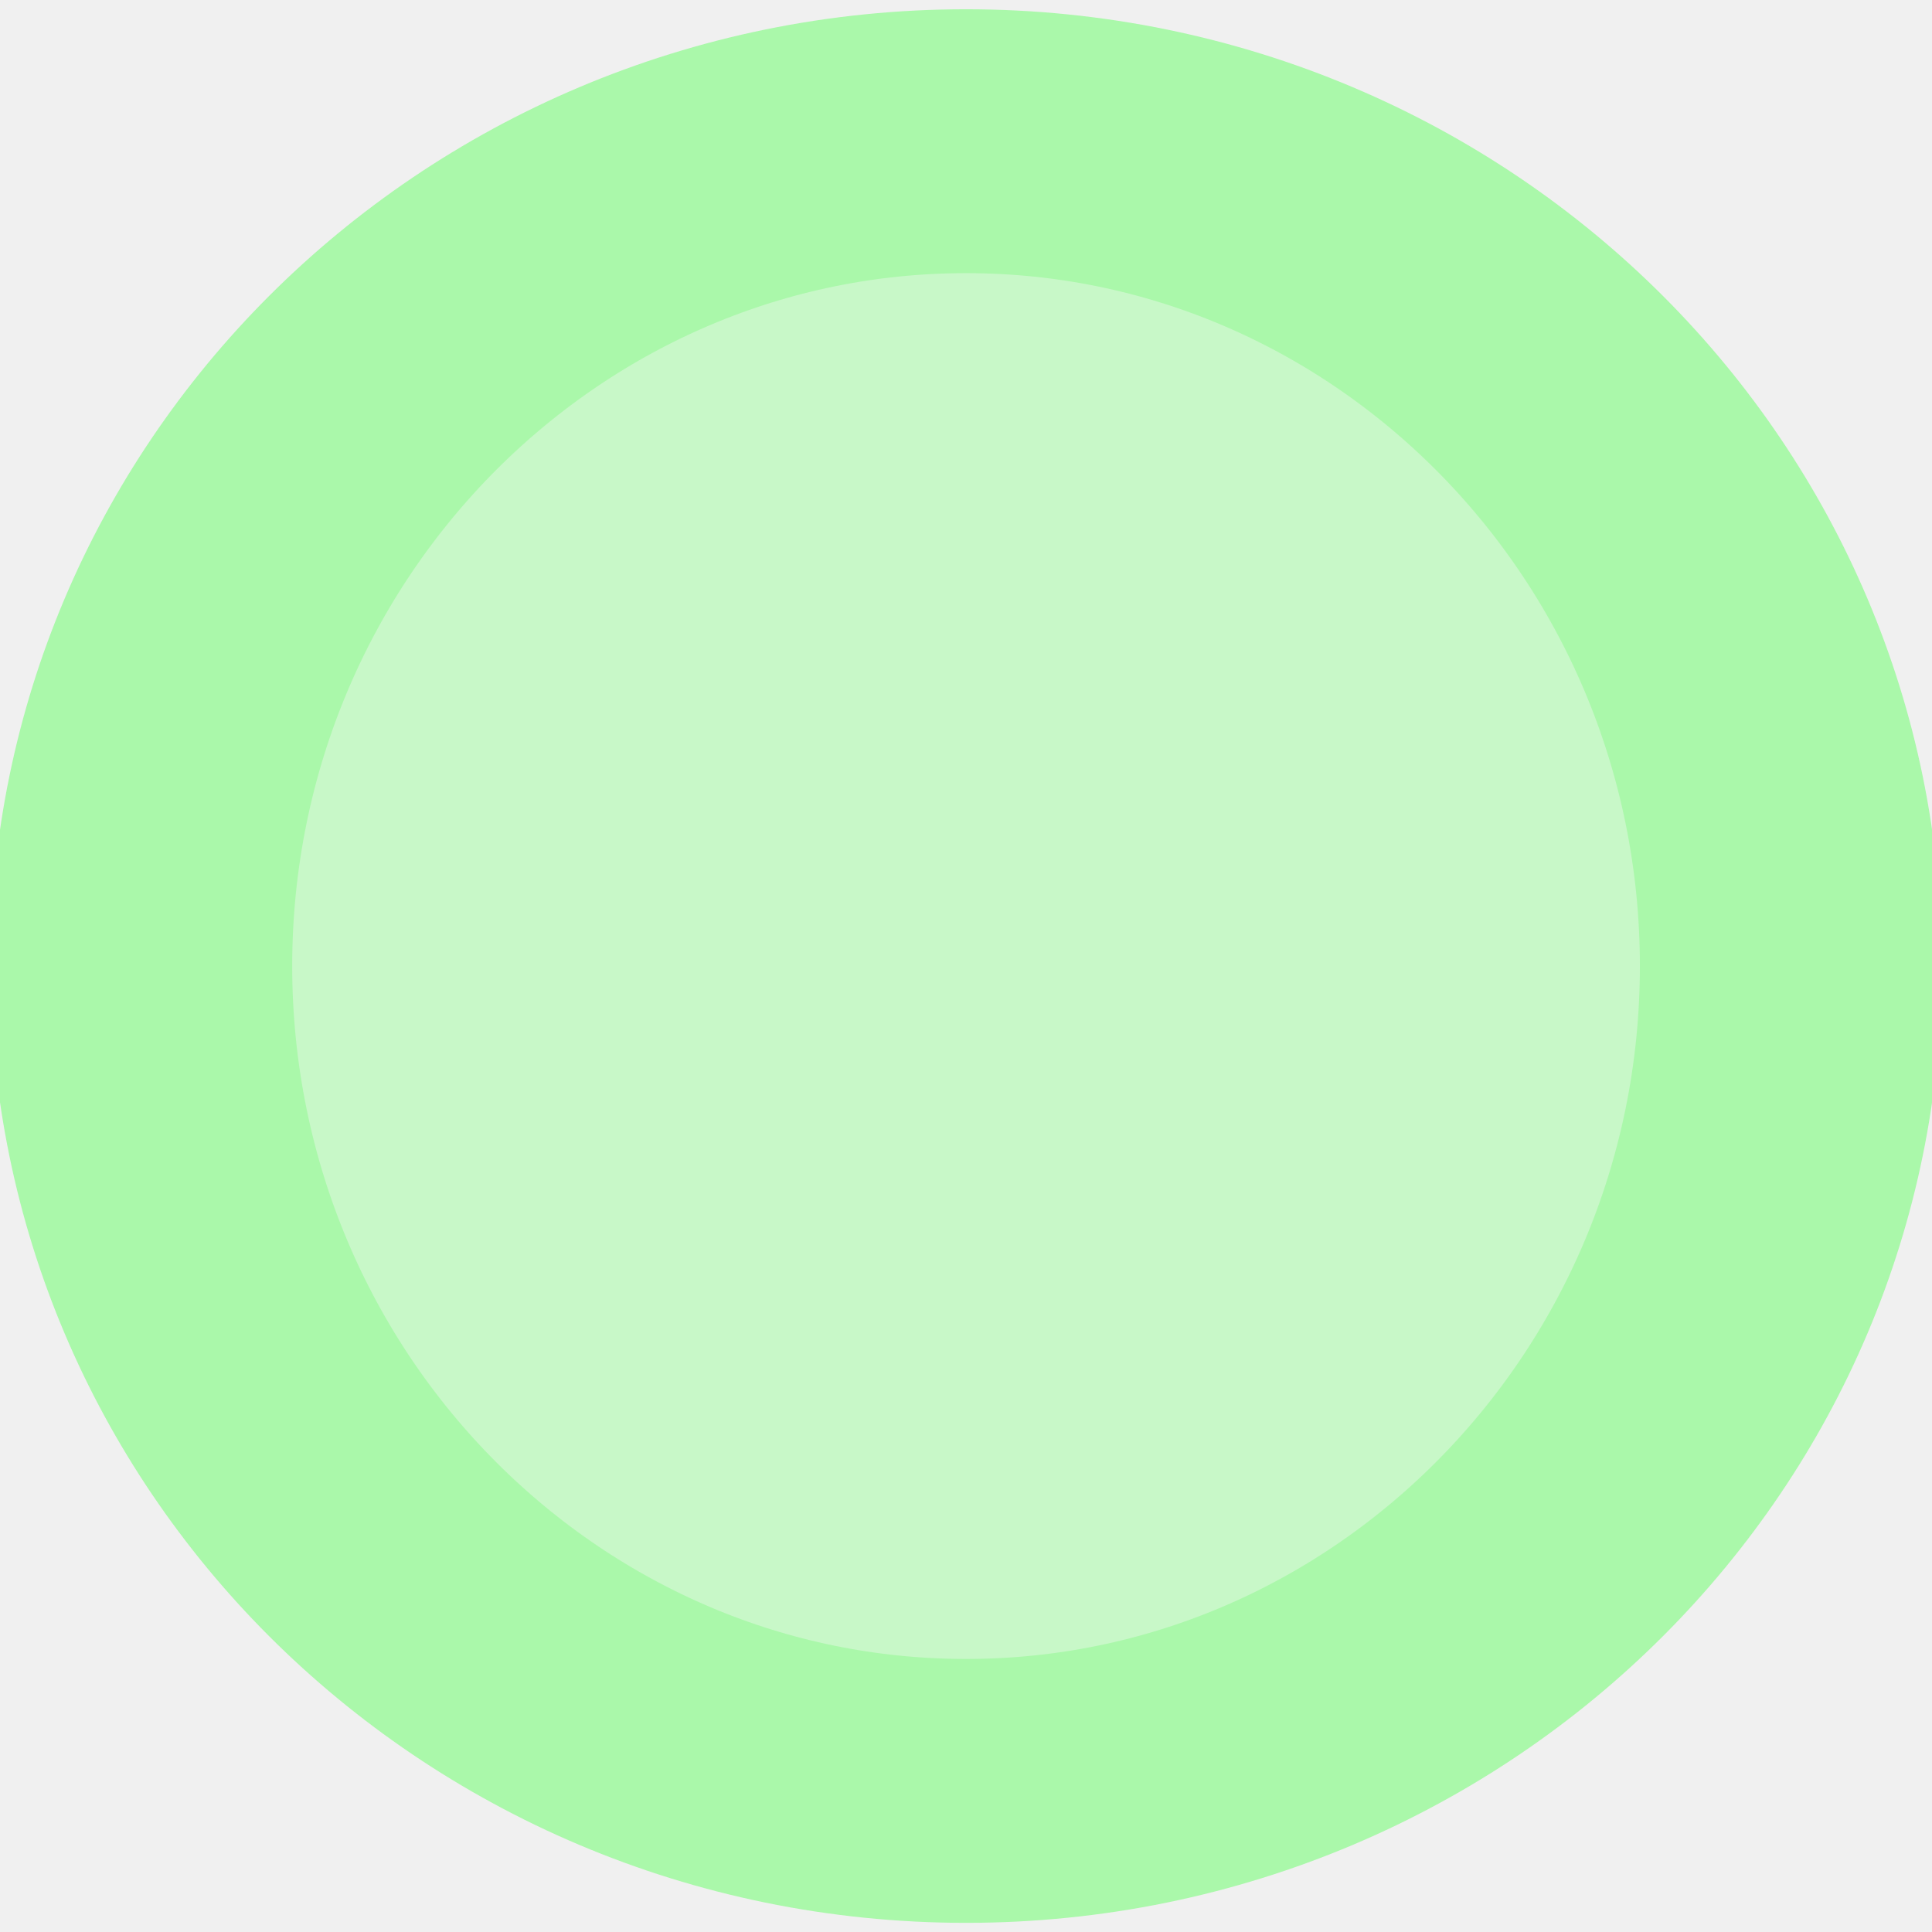
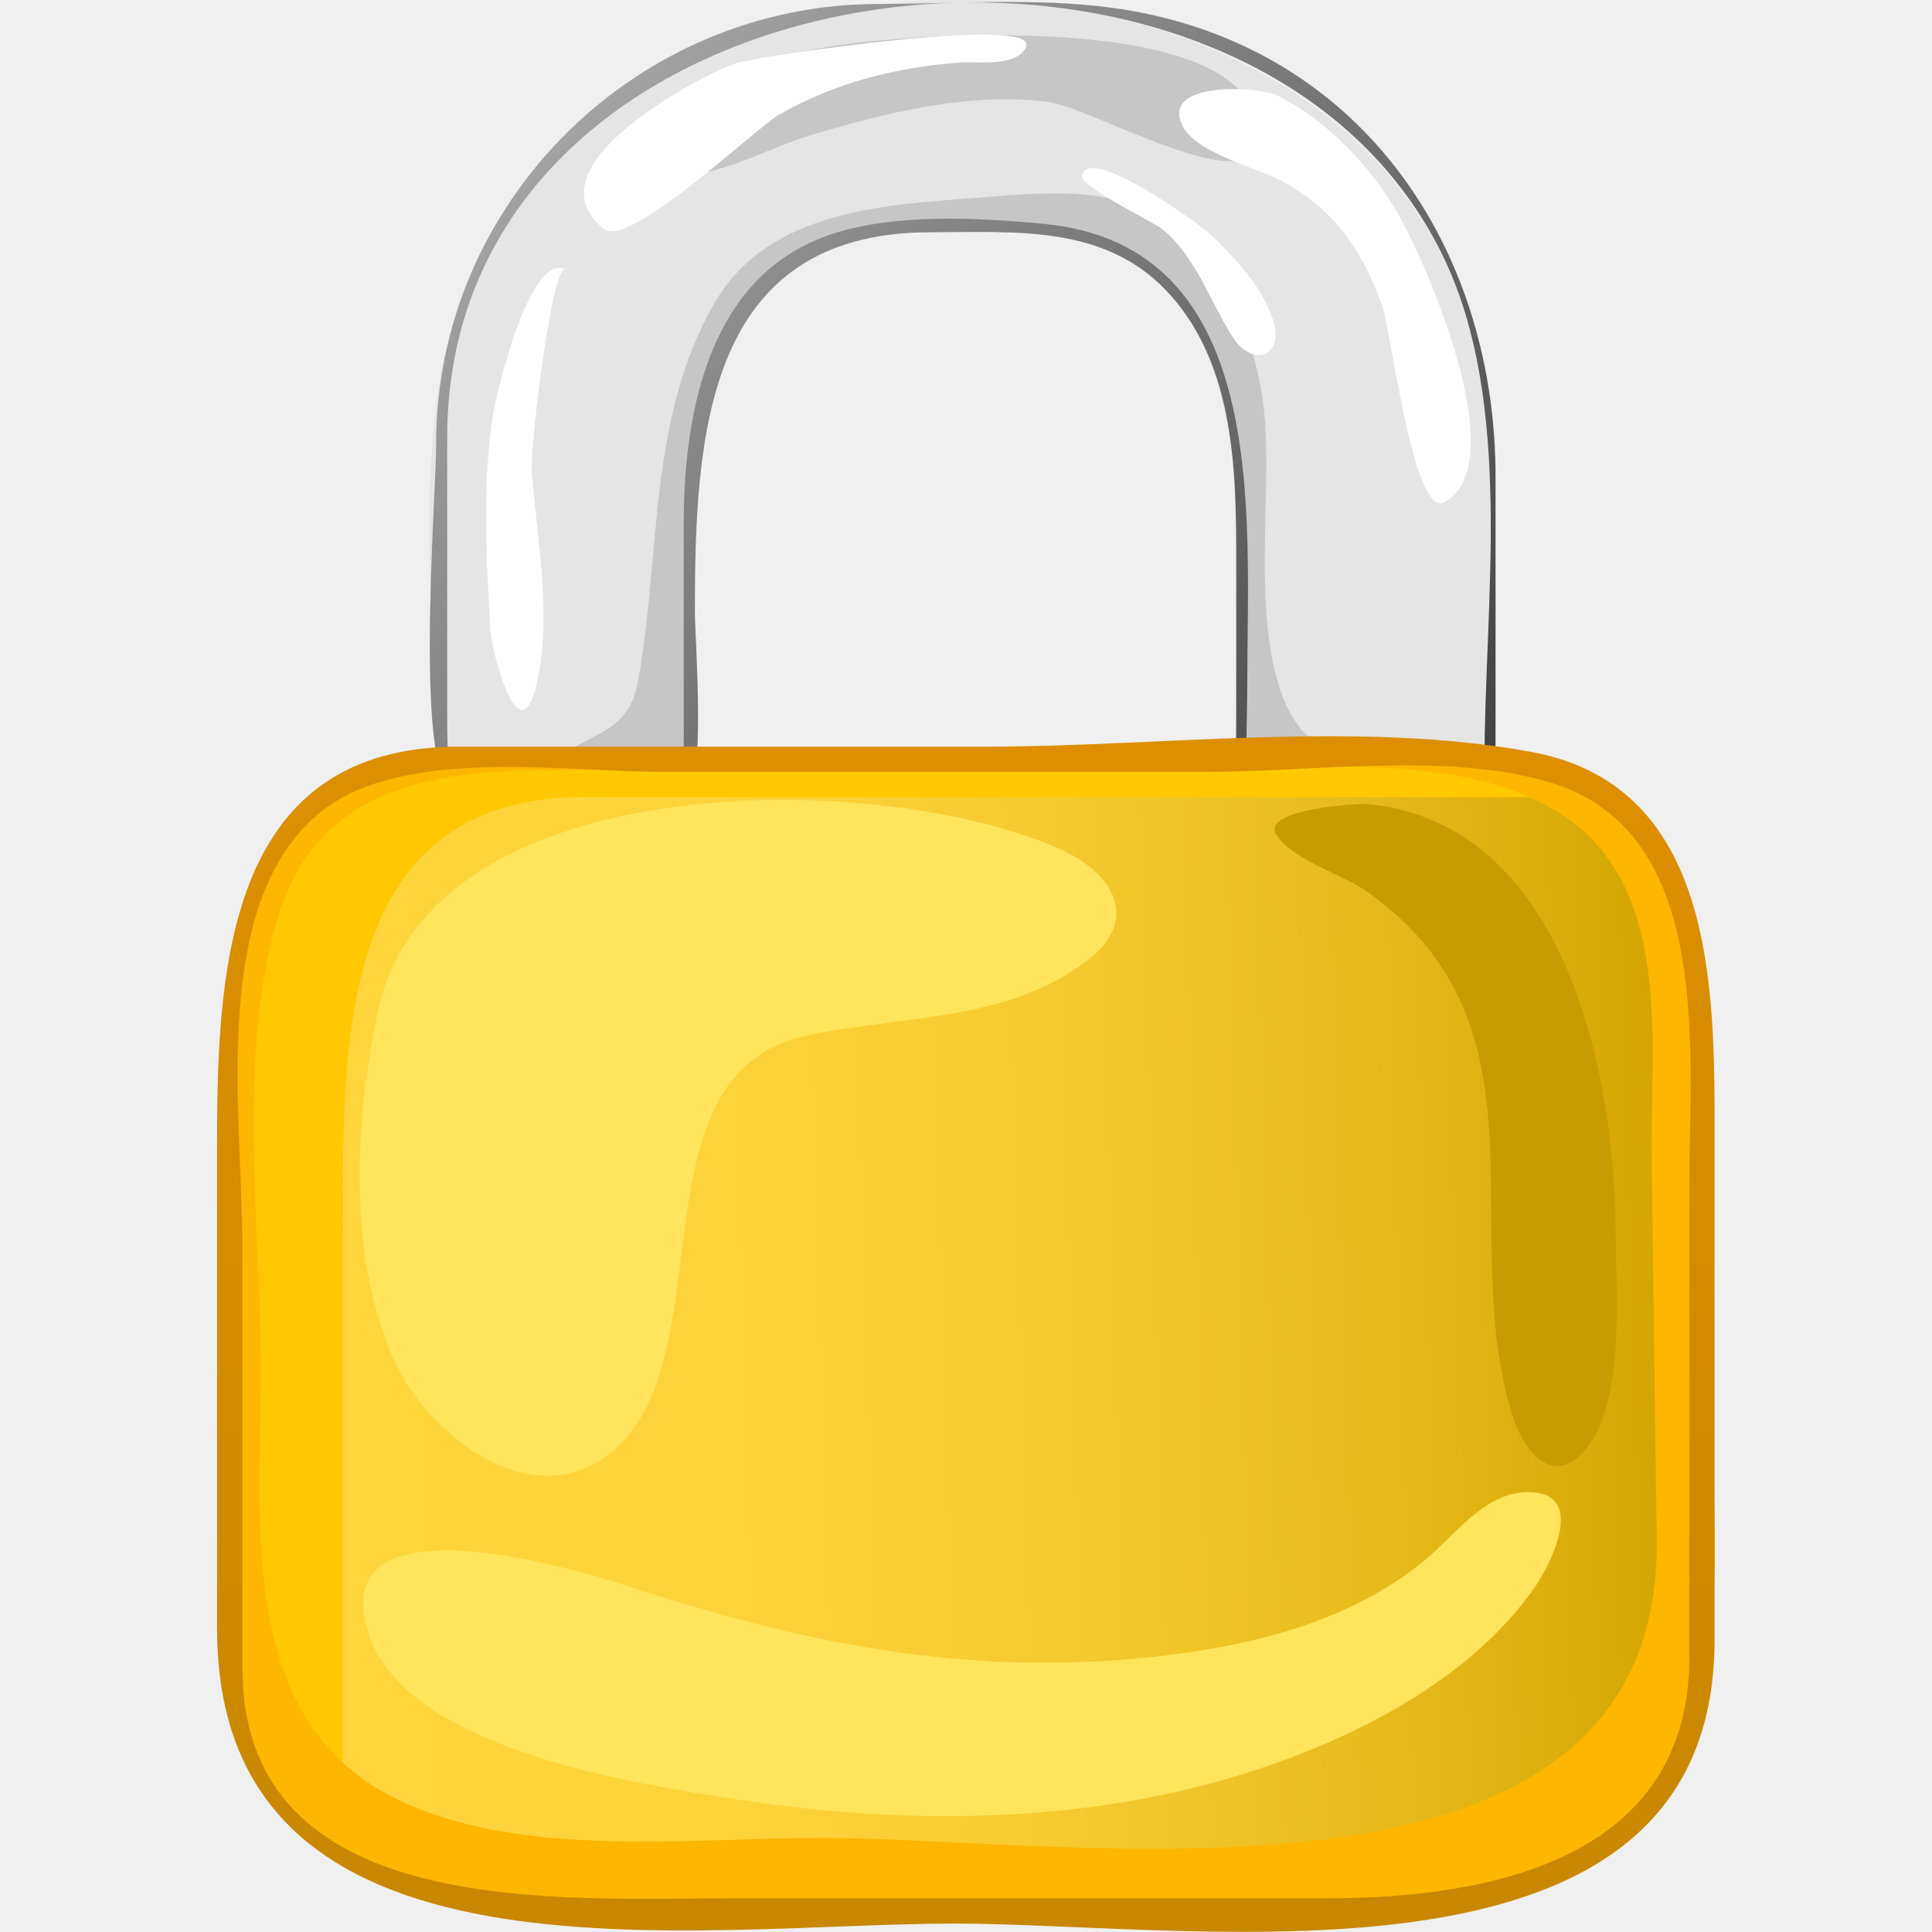
- <svg xmlns="http://www.w3.org/2000/svg" xmlns:xlink="http://www.w3.org/1999/xlink" version="1.1" x="0px" y="0px" width="5" height="5" viewBox="0 0 5 5" xml:space="preserve" id="svg2">
-   <defs id="defs9">
-     <linearGradient id="linearGradient5475">
-       <stop style="stop-color:#ff4c2f;stop-opacity:1;" offset="0" id="stop5477" />
-       <stop style="stop-color:#d91b1c;stop-opacity:1;" offset="1" id="stop5479" />
+ <svg xmlns="http://www.w3.org/2000/svg" height="5" id="Layer_1" space="preserve" style="overflow:visible" version="1.1" viewBox="0 0 5 5" width="5">
+   <defs id="defs61" />
+   <g id="g3" transform="matrix(0.03610184,0,0,0.03610184,0.5618316,-4.2558963e-4)">
+     <path d="m 54.757,61.18 c 0,-1.062 -1.443,-1.016 -2.15,-0.79 -0.098,1.213 1.243,0.958 -0.016,2.763 1.101,-0.291 1.824,-0.95 2.166,-1.973" id="path5" style="fill:#ffe600" />
+     <path d="m 33.463,37.514 c 0,-7.261 1.527,-16.303 8.889,-19.698 4.861,-2.24 13.018,-2.063 18.239,-1.028 14.832,2.936 12.472,22.021 12.472,33.375 0,5.101 -1.444,6.402 3.714,6.402 1.219,0 14.085,0.146 14.085,-0.139 0,-10.168 1.522,-21.672 -0.756,-31.662 -7.526,-33.018 -66.112,-33.018 -73.64,0 -2.277,9.99 -0.755,21.494 -0.755,31.662 0,0.287 11.615,0.139 12.679,0.139 6.193,0 5.073,-0.207 5.073,-6.402 0,-4.217 0,-8.434 0,-12.649" id="path7" style="fill:#e5e5e5" />
+     <path d="m 71.7,19.941 c -4.349,-6.429 -9.086,-6.406 -16.307,-5.826 -7.102,0.572 -15.802,0.732 -19.79,7.71 -3.052,5.339 -3.759,11.359 -4.296,17.332 -0.289,3.198 -0.555,6.421 -1.109,9.585 -0.706,4.005 -3.457,3.632 -5.963,5.811 3.262,0.023 6.525,0.046 9.787,0.07 0,-7.52 -0.462,-15.184 0.083,-22.688 1.012,-13.883 13.316,-17.22 25.258,-15.495 13.731,1.982 13.962,14.593 13.962,25.635 0,4.129 0,8.257 0,12.384 0,0.657 8.205,4.556 8.205,-0.422 -6.299,0.091 -6.443,-9.898 -6.427,-14.154 0.03,-7.643 1.021,-12.914 -3.403,-19.942" id="path9" style="fill:#c6c6c6" />
+     <linearGradient gradientTransform="matrix(76.2002,76.2007,76.2007,-76.2002,-15540.281,54801.852)" gradientUnits="userSpaceOnUse" id="XMLID_4_" x1="-258.106" x2="-256.155" y1="461.666" y2="461.666">
+       <stop id="stop12" offset="0" style="stop-color:#FFFFFF" />
+       <stop id="stop14" offset="1" style="stop-color:#000000" />
    </linearGradient>
-     <filter id="filter5171" color-interpolation-filters="sRGB">
-       <feGaussianBlur id="feGaussianBlur5173" result="result0" in="SourceAlpha" stdDeviation="6" />
-       <feSpecularLighting id="feSpecularLighting5175" specularExponent="25" specularConstant="1" surfaceScale="10" lighting-color="#ffffff" result="result1" in="result0">
-         <feDistantLight id="feDistantLight5177" azimuth="235" elevation="45" />
-       </feSpecularLighting>
-       <feComposite k4="0" k1="0" id="feComposite5179" in2="result1" k3="1" k2="1" operator="arithmetic" result="result4" in="SourceGraphic" />
-       <feComposite id="feComposite5181" in2="SourceAlpha" operator="in" result="result2" in="result4" />
-     </filter>
-     <filter color-interpolation-filters="sRGB" id="filter5439" width="1.5" height="1.5" x="-0.25" y="-0.25">
-       <feGaussianBlur id="feGaussianBlur5441" in="SourceAlpha" stdDeviation="5" result="blur" />
-       <feColorMatrix id="feColorMatrix5443" result="bluralpha" type="matrix" values="1 0 0 0 0 0 1 0 0 0 0 0 1 0 0 0 0 0 0.6 0 " />
-       <feOffset id="feOffset5445" in="bluralpha" dx="0" dy="4" result="offsetBlur" />
-       <feMerge id="feMerge5447">
-         <feMergeNode id="feMergeNode5449" in="offsetBlur" />
-         <feMergeNode id="feMergeNode5451" in="SourceGraphic" />
-       </feMerge>
-     </filter>
-     <clipPath clipPathUnits="userSpaceOnUse" id="clipPath5372">
-       <path style="fill:none;stroke:#000000;stroke-width:1;stroke-linecap:square;stroke-linejoin:miter;stroke-miterlimit:4;stroke-opacity:1;stroke-dasharray:none" id="path5374" d="m 343.319,779.514 a 63.243,63.243 0 1 1 -126.486,0 63.243,63.243 0 1 1 126.486,0 z" transform="matrix(0.8772733,0,0,0.8925886,-5.305828,167.1575)" />
-     </clipPath>
-     <linearGradient id="linearGradient5467">
-       <stop style="stop-color:#1a1a1a;stop-opacity:1;" offset="0" id="stop5469" />
-       <stop style="stop-color:#000000;stop-opacity:1;" offset="1" id="stop5471" />
+     <path d="m 47.417,0.296 c -17.391,0 -31.715,14.199 -31.715,31.575 0,3.959 -1.722,24.911 1.53,24.911 5.437,0 10.874,0 16.31,0 1.553,0 0.709,-11.14 0.709,-12.877 0,-12.75 0.771,-27.244 16.906,-27.244 5.92,0 12.296,-0.561 16.8,4.094 4.868,5.029 5.099,12.504 5.099,19.08 0,5.429 0,10.856 0,16.283 0,1.453 11.545,0.665 13.279,0.665 5.049,0 5.313,0.984 5.313,-3.971 0,-6.198 0,-12.394 0,-18.592 0,-15.775 -8.867,-29.835 -25.06,-33.235 -6.184,-1.3 -12.89,-0.689 -19.171,-0.689 M 16.495,31.37 c 0,-35.45 57.622,-41.998 71.481,-12.795 5.009,10.554 2.878,24.71 2.878,36.059 0,3.021 -8.366,1.455 -10.915,1.455 -7.126,0 -6.089,-0.091 -6.089,-7.175 0,-12.017 1.714,-31.33 -14.633,-32.86 -5.098,-0.476 -11.916,-0.85 -16.625,1.318 -7.579,3.485 -9.14,12.727 -9.14,20.196 0,5.211 0,10.425 0,15.638 0,5.167 -6.429,2.883 -10.882,2.883 -5.833,0 -6.076,0.979 -6.076,-4.8 0,-6.232 0,-12.465 0,-18.698 0.001,-0.406 0.001,-0.815 0.001,-1.221" id="path16" style="fill:url(#XMLID_4_)" />
+     <path d="M 74.351,8.301 C 76.601,15.993 63.03,7.712 59.437,7.291 53.709,6.621 47.629,8.15 42.192,9.821 39.407,10.675 34.977,13.173 31.963,12.522 29.88,12.071 31.618,8.898 32.46,8.093 35.756,4.937 41.029,3.704 45.389,3.134 50.449,2.471 72.201,0.941 74.351,8.301" id="path18" style="fill:#c6c6c6" />
+     <path d="m 19.794,29.649 c -0.808,5.069 -0.499,10.577 -0.188,15.674 0.077,1.288 2.007,8.92 3.256,3.89 1.197,-4.824 0.083,-10.516 -0.307,-15.388 -0.136,-1.734 1.462,-14.972 2.432,-14.509 -2.635,-1.253 -5.003,9.135 -5.193,10.333" id="path20" style="fill:#ffffff" />
+     <path d="m 71.133,16.734 c 1.756,1.653 3.757,3.805 4.546,6.142 0.904,2.672 -1.422,3.55 -2.854,1.33 -1.643,-2.551 -2.668,-5.846 -5.102,-7.792 -0.608,-0.487 -5.849,-3.023 -5.715,-3.788 0.427,-2.399 8.629,3.641 9.125,4.108" id="path22" style="fill:#ffffff" />
+     <path d="M 57.991,3.386 C 57.324,4.835 54.518,4.407 53.304,4.492 48.746,4.81 44.244,5.949 40.271,8.241 38.62,9.193 29.536,17.86 27.741,16.437 22.069,11.93 34.779,5.38 37.169,4.55 38.543,4.072 59.081,1.024 57.991,3.386" id="path24" style="fill:#ffffff" />
+     <path d="m 84.633,15.285 c 1.854,3.186 8.464,17.998 3.315,20.747 -2.18,1.163 -3.84,-12.51 -4.433,-14.133 -1.434,-3.927 -3.298,-6.686 -6.969,-8.79 -1.846,-1.058 -6.355,-2.05 -7.356,-4.117 -1.555,-3.215 5.489,-2.769 6.772,-2.148 3.537,1.715 6.709,5.069 8.671,8.441" id="path26" style="fill:#ffffff" />
+     <linearGradient gradientUnits="userSpaceOnUse" id="XMLID_5_" x1="7.392" x2="103.56" y1="96.979" y2="94.122">
+       <stop id="stop29" offset="0" style="stop-color:#FFD53D" />
+       <stop id="stop31" offset="0.302" style="stop-color:#FDD33A" />
+       <stop id="stop33" offset="0.535" style="stop-color:#F6CB30" />
+       <stop id="stop35" offset="0.745" style="stop-color:#EABE20" />
+       <stop id="stop37" offset="0.94" style="stop-color:#DAAC09" />
+       <stop id="stop39" offset="1" style="stop-color:#D4A500" />
    </linearGradient>
-     <radialGradient xlink:href="#linearGradient5467" id="radialGradient4243" gradientUnits="userSpaceOnUse" gradientTransform="matrix(1.566995,-0.00946795,0.00596864,0.9878404,-140.252,12.87845)" cx="238.389" cy="879.164" fx="238.389" fy="879.164" r="64.877" />
-     <linearGradient id="linearGradient3892">
-       <stop style="stop-color:#1a1a1a;stop-opacity:1;" offset="0" id="stop3894" />
-       <stop style="stop-color:#000000;stop-opacity:1;" offset="1" id="stop3896" />
+     <path d="m 106.442,119.543 c 0,15.563 -16.803,17.455 -28.827,17.455 -11.972,0 -23.946,0 -35.917,0 -10.132,0 -22.237,1.413 -31.599,-2.989 C -1.319,128.639 0.905,115.671 0.905,105.244 0.905,94.79 0.491,84.24 1,73.79 1.654,60.305 7.923,54.44 21.005,54.44 c 22.164,0 44.33,0 66.495,0 16.627,0 18.942,12.089 18.942,26.368 0,12.912 0,25.824 0,38.735" id="path41" style="fill:url(#XMLID_5_)" />
+     <path d="m 94.229,106.979 c 3.975,0.198 1.291,5.347 0.112,6.991 -4.356,6.093 -11.635,10.018 -18.534,12.465 -12.174,4.317 -25.604,4.537 -38.266,2.61 -7.056,-1.072 -24.077,-3.506 -26.72,-12.031 -3.099,-10.001 15.294,-4.391 18.506,-3.341 12.626,4.135 24.352,6.559 37.719,5.116 6.896,-0.746 14.029,-2.416 19.5,-6.912 2.257,-1.852 4.429,-5.064 7.683,-4.898" id="path43" style="fill:#ffe45c" />
+     <path d="m 100.259,88.635 c 0,3.883 0.878,13.111 -2.885,15.984 -2.182,1.664 -3.929,-1.259 -4.48,-3.014 -4.209,-13.383 3.196,-27.977 -10.471,-37.687 -1.68,-1.194 -5.415,-2.291 -6.503,-4.09 -1.083,-1.788 5.825,-2.245 6.531,-2.177 14.289,1.341 17.808,19.593 17.808,30.984" id="path45" style="fill:#c79c00" />
+     <path d="m 11.523,72.528 c -1.634,7.877 -2.156,17.012 0.984,24.602 2.238,5.411 9.856,11.733 15.704,7.029 C 36.52,97.478 29.567,77.136 42.055,74.304 48.87,72.759 56.587,73.371 62.451,68.82 66.184,65.921 64.246,62.638 60.568,60.945 47.993,55.157 15.237,54.652 11.523,72.528" id="path47" style="fill:#ffe45c" />
+     <path d="m 9.031,127.001 c 0,-12.627 0,-25.254 0,-37.881 0,-13.418 -0.844,-31.963 17.216,-31.963 24.504,0 49.007,0 73.511,0 -4.673,-3.345 -10.843,-2.717 -16.301,-2.717 -7.783,0 -15.568,0 -23.354,0 -14.112,0 -28.224,0 -42.336,0 -19.283,0 -16.862,21.031 -16.862,34.84 0,12.786 -5.038,38.213 9.402,44.823 -0.904,-2.253 -1.276,-4.683 -1.276,-7.102" id="path49" style="fill:#ffc800" />
+     <path d="m 89.772,54.44 c -20.578,0 -41.154,0 -61.733,0 -8.29,0 -19.589,-1.701 -24.273,6.911 -4.839,8.896 -2.861,22.674 -2.861,32.56 0,9.431 -2.283,22.323 0.923,31.45 4.283,12.189 20.083,11.638 30.735,11.638 12.453,0 24.905,0 37.358,0 10.37,0 23.576,1.565 31.793,-5.912 8.771,-7.981 4.728,-29.889 4.728,-40.305 0,-13.715 2.837,-36.342 -16.67,-36.342 m 13.432,56.3 c 0,28.007 -41.422,21.026 -59.807,21.026 -9.479,0 -21.106,1.453 -29.939,-2.51 C 1.261,123.784 3.144,109.362 3.144,98.3 3.144,88.153 1.329,75.328 4.456,65.48 8.113,53.963 20.447,55.25 30.155,55.25 c 12.783,0 25.563,0 38.347,0 8.824,0 21.707,-1.861 28.947,3.919 6.777,5.41 5.286,15.995 5.388,23.759 0.123,9.27 0.245,18.541 0.367,27.812" id="path51" style="fill:#ffb600" />
+     <linearGradient gradientTransform="matrix(0,126.6817,126.6817,0,-58425.73,32328.262)" gradientUnits="userSpaceOnUse" id="XMLID_6_" x1="-254.836" x2="-252.832" y1="461.623" y2="461.623">
+       <stop id="stop54" offset="0" style="stop-color:#DF9000" />
+       <stop id="stop56" offset="1" style="stop-color:#9F7800" />
    </linearGradient>
-     <mask maskUnits="userSpaceOnUse" id="mask4163">
-       <g id="g4165">
-         <path style="fill:url(#linearGradient4173);fill-opacity:1;stroke:none" d="m 238.085,888.177 0,39.561 c 5.468,-8.609 11.21,-17.53 13.94,-27.693 -2.182,-3.645 -7.103,-7.912 -13.94,-11.868 z" id="path4167" />
-         <path style="fill:none;stroke:url(#linearGradient4175);stroke-width:1;stroke-linecap:butt;stroke-linejoin:round;stroke-miterlimit:4;stroke-opacity:1;stroke-dasharray:none" d="m 238.085,885.535 0,46.606" id="path4169" clip-path="url(#clipPath4051)" />
-         <path id="path4171" d="m 238.085,888.177 0,39.561 c -5.468,-8.609 -11.21,-17.53 -13.94,-27.693 2.182,-3.645 7.103,-7.912 13.94,-11.868 z" style="fill:url(#linearGradient4177);fill-opacity:1;stroke:none" />
-       </g>
-     </mask>
-     <linearGradient xlink:href="#linearGradient4114" id="linearGradient4173" gradientUnits="userSpaceOnUse" x1="243.361" y1="900.043" x2="247.628" y2="893.636" />
-     <linearGradient id="linearGradient4114">
-       <stop style="stop-color:#000000;stop-opacity:1;" offset="0" id="stop4116" />
-       <stop id="stop4199" offset="0.5" style="stop-color:#b67800;stop-opacity:1;" />
-       <stop style="stop-color:#fcaf1c;stop-opacity:1;" offset="1" id="stop4118" />
-     </linearGradient>
-     <linearGradient xlink:href="#linearGradient4059" id="linearGradient4175" gradientUnits="userSpaceOnUse" x1="237.836" y1="888.36" x2="237.957" y2="927.429" />
-     <linearGradient id="linearGradient4059">
-       <stop style="stop-color:#feb82c;stop-opacity:1;" offset="0" id="stop4061" />
-       <stop style="stop-color:#f3b417;stop-opacity:1;" offset="1" id="stop4063" />
-     </linearGradient>
-     <clipPath clipPathUnits="userSpaceOnUse" id="clipPath4051">
-       <g id="g4053" style="fill:none;stroke:#ffffff">
-         <path style="fill:none;stroke:#ffffff;stroke-width:0.533;stroke-linecap:butt;stroke-linejoin:round;stroke-miterlimit:4;stroke-opacity:1;stroke-dasharray:none" d="m 238.085,888.177 0,39.561 c 5.468,-8.609 11.21,-17.53 13.94,-27.693 -2.182,-3.645 -7.103,-7.912 -13.94,-11.868 z" id="path4055" />
-         <path id="path4057" d="m 238.085,888.177 0,39.561 c -5.468,-8.609 -11.21,-17.53 -13.94,-27.693 2.182,-3.645 7.103,-7.912 13.94,-11.868 z" style="fill:none;stroke:#ffffff;stroke-width:0.533;stroke-linecap:butt;stroke-linejoin:round;stroke-miterlimit:4;stroke-opacity:1;stroke-dasharray:none" />
-       </g>
-     </clipPath>
-     <linearGradient xlink:href="#linearGradient4122" id="linearGradient4177" gradientUnits="userSpaceOnUse" x1="231.305" y1="899.917" x2="228.286" y2="892.883" />
-     <linearGradient id="linearGradient4122">
-       <stop style="stop-color:#f3b417;stop-opacity:1;" offset="0" id="stop4124" />
-       <stop style="stop-color:#fcaf1c;stop-opacity:1;" offset="1" id="stop4126" />
-     </linearGradient>
-     <linearGradient xlink:href="#linearGradient4059" id="linearGradient4239" gradientUnits="userSpaceOnUse" x1="237.836" y1="888.36" x2="237.957" y2="927.429" />
-     <linearGradient id="linearGradient3921">
-       <stop style="stop-color:#feb82c;stop-opacity:1;" offset="0" id="stop3923" />
-       <stop style="stop-color:#f3b417;stop-opacity:1;" offset="1" id="stop3925" />
-     </linearGradient>
-     <clipPath clipPathUnits="userSpaceOnUse" id="clipPath3927">
-       <g id="g3929" style="fill:none;stroke:#ffffff">
-         <path style="fill:none;stroke:#ffffff;stroke-width:0.533;stroke-linecap:butt;stroke-linejoin:round;stroke-miterlimit:4;stroke-opacity:1;stroke-dasharray:none" d="m 238.085,888.177 0,39.561 c 5.468,-8.609 11.21,-17.53 13.94,-27.693 -2.182,-3.645 -7.103,-7.912 -13.94,-11.868 z" id="path3931" />
-         <path id="path3933" d="m 238.085,888.177 0,39.561 c -5.468,-8.609 -11.21,-17.53 -13.94,-27.693 2.182,-3.645 7.103,-7.912 13.94,-11.868 z" style="fill:none;stroke:#ffffff;stroke-width:0.533;stroke-linecap:butt;stroke-linejoin:round;stroke-miterlimit:4;stroke-opacity:1;stroke-dasharray:none" />
-       </g>
-     </clipPath>
-     <linearGradient id="linearGradient4201">
-       <stop id="stop4203" offset="0" style="stop-color:#986400;stop-opacity:1;" />
-       <stop style="stop-color:#b67800;stop-opacity:1;" offset="0.74" id="stop4205" />
-       <stop id="stop4207" offset="1" style="stop-color:#fcaf1c;stop-opacity:1;" />
-     </linearGradient>
-     <linearGradient id="linearGradient3941">
-       <stop style="stop-color:#f3b417;stop-opacity:1;" offset="0" id="stop3943" />
-       <stop style="stop-color:#fcaf1c;stop-opacity:1;" offset="1" id="stop3945" />
-     </linearGradient>
-     <linearGradient id="linearGradient4293">
-       <stop style="stop-color:#e4310d;stop-opacity:1;" offset="0" id="stop4295" />
-       <stop style="stop-color:#c0290b;stop-opacity:0;" offset="1" id="stop4297" />
-     </linearGradient>
-     <linearGradient id="linearGradient3952">
-       <stop style="stop-color:#e4310d;stop-opacity:1;" offset="0" id="stop3954" />
-       <stop style="stop-color:#c0290b;stop-opacity:0;" offset="1" id="stop3956" />
-     </linearGradient>
-     <radialGradient xlink:href="#linearGradient4293" id="radialGradient4127" cx="254.456" cy="157.432" fx="254.456" fy="157.432" r="13.968" gradientTransform="matrix(1.476678,0.05396358,-0.03075353,0.8415503,-116.4521,13.09799)" gradientUnits="userSpaceOnUse" />
-     <linearGradient id="linearGradient3959">
-       <stop style="stop-color:#e4310d;stop-opacity:1;" offset="0" id="stop3961" />
-       <stop style="stop-color:#c0290b;stop-opacity:0;" offset="1" id="stop3963" />
-     </linearGradient>
-   </defs>
-   <g id="all_friends" transform="translate(-0.007,-474.998)">
-     <g transform="matrix(3.241158,0,0,3.241158,-523.4014,-137.4974)" id="g4234">
-       <path style="opacity:0.5;fill:#a0ffa0;fill-opacity:1;stroke:#64ff64;stroke-width:13.278;stroke-miterlimit:4;stroke-opacity:1;stroke-dasharray:none" id="path3061" d="m -90.254,-43.843 a 36.263,41.501 0 1 1 -72.526,0 36.263,41.501 0 1 1 72.526,0 z" transform="matrix(0.01816227,0,0,0.01586995,164.5573,190.4414)" />
-     </g>
+     <path d="M 17.332,53.535 C 0.918,53.535 0,69.008 0,81.737 c 0,11.677 0,23.353 0,35.029 0,26.764 34.278,21.139 52.85,21.139 17.913,0 54.497,6.022 54.497,-20.328 0,-11.599 0,-23.202 0,-34.802 0,-10.9 0.524,-26.338 -13.127,-28.86 -12.377,-2.288 -26.529,-0.38 -39.023,-0.38 -12.622,0 -25.244,0 -37.865,0 M 1.811,119.543 c 0,-10.087 0,-20.175 0,-30.263 0,-9.396 -2.441,-24.733 5.753,-31.166 5.818,-4.566 17.395,-2.769 24.321,-2.769 13.035,0 26.071,0 39.106,0 7.541,0 17.103,-1.443 24.492,0.734 11.837,3.489 10.054,19.266 10.054,29.061 0,11.222 0,22.444 0,33.668 0,14.442 -14.181,17.284 -25.958,17.284 -14.052,0 -28.103,0 -42.153,0 -12.864,10e-4 -35.615,1.685 -35.615,-16.549" id="path58" style="fill:url(#XMLID_6_)" />
  </g>
</svg>
